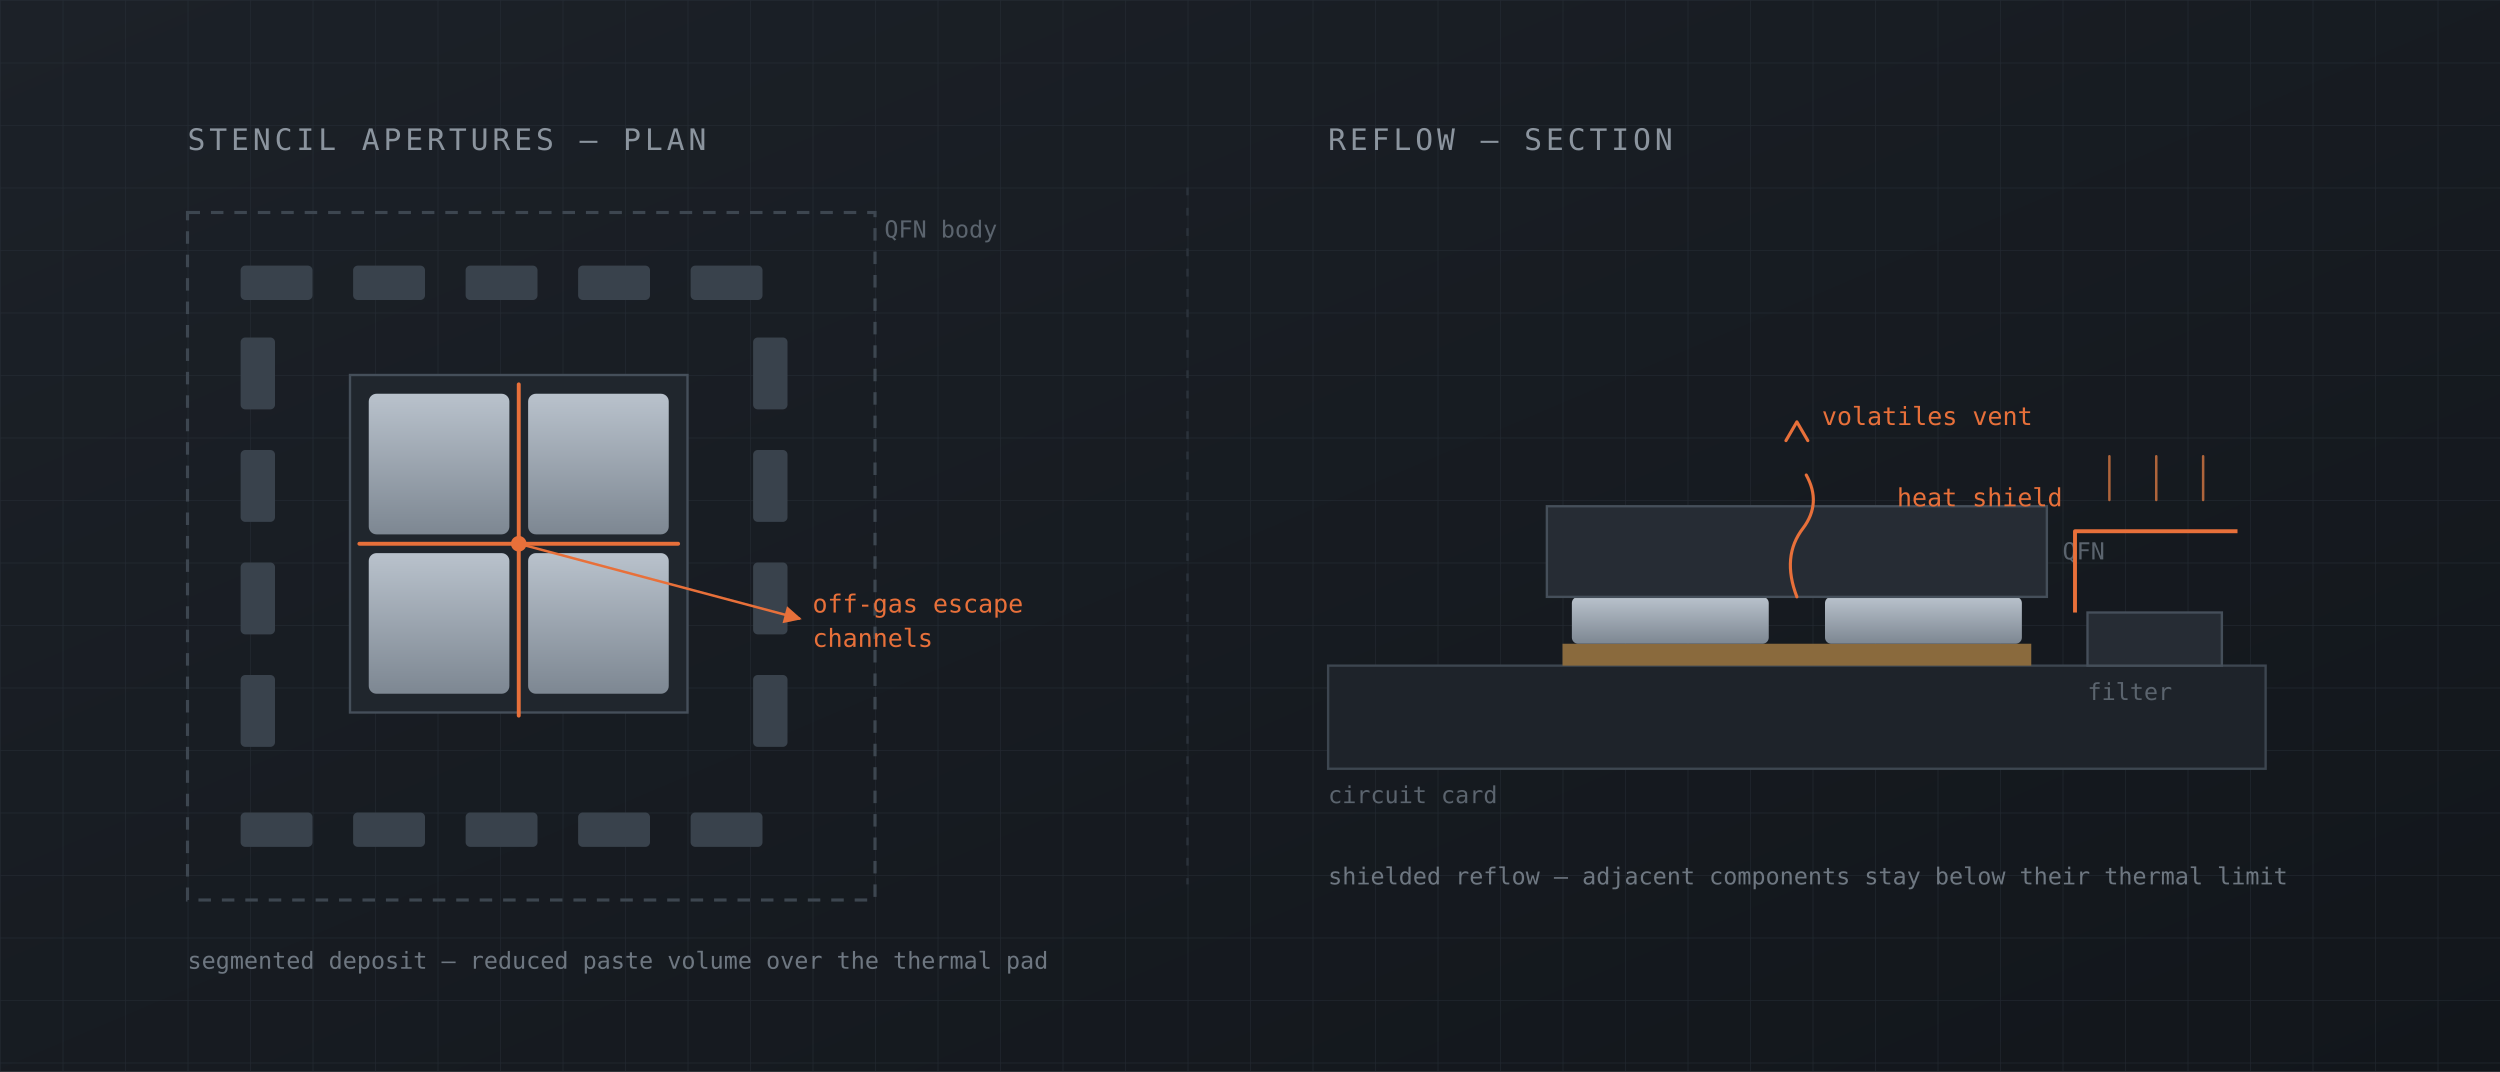
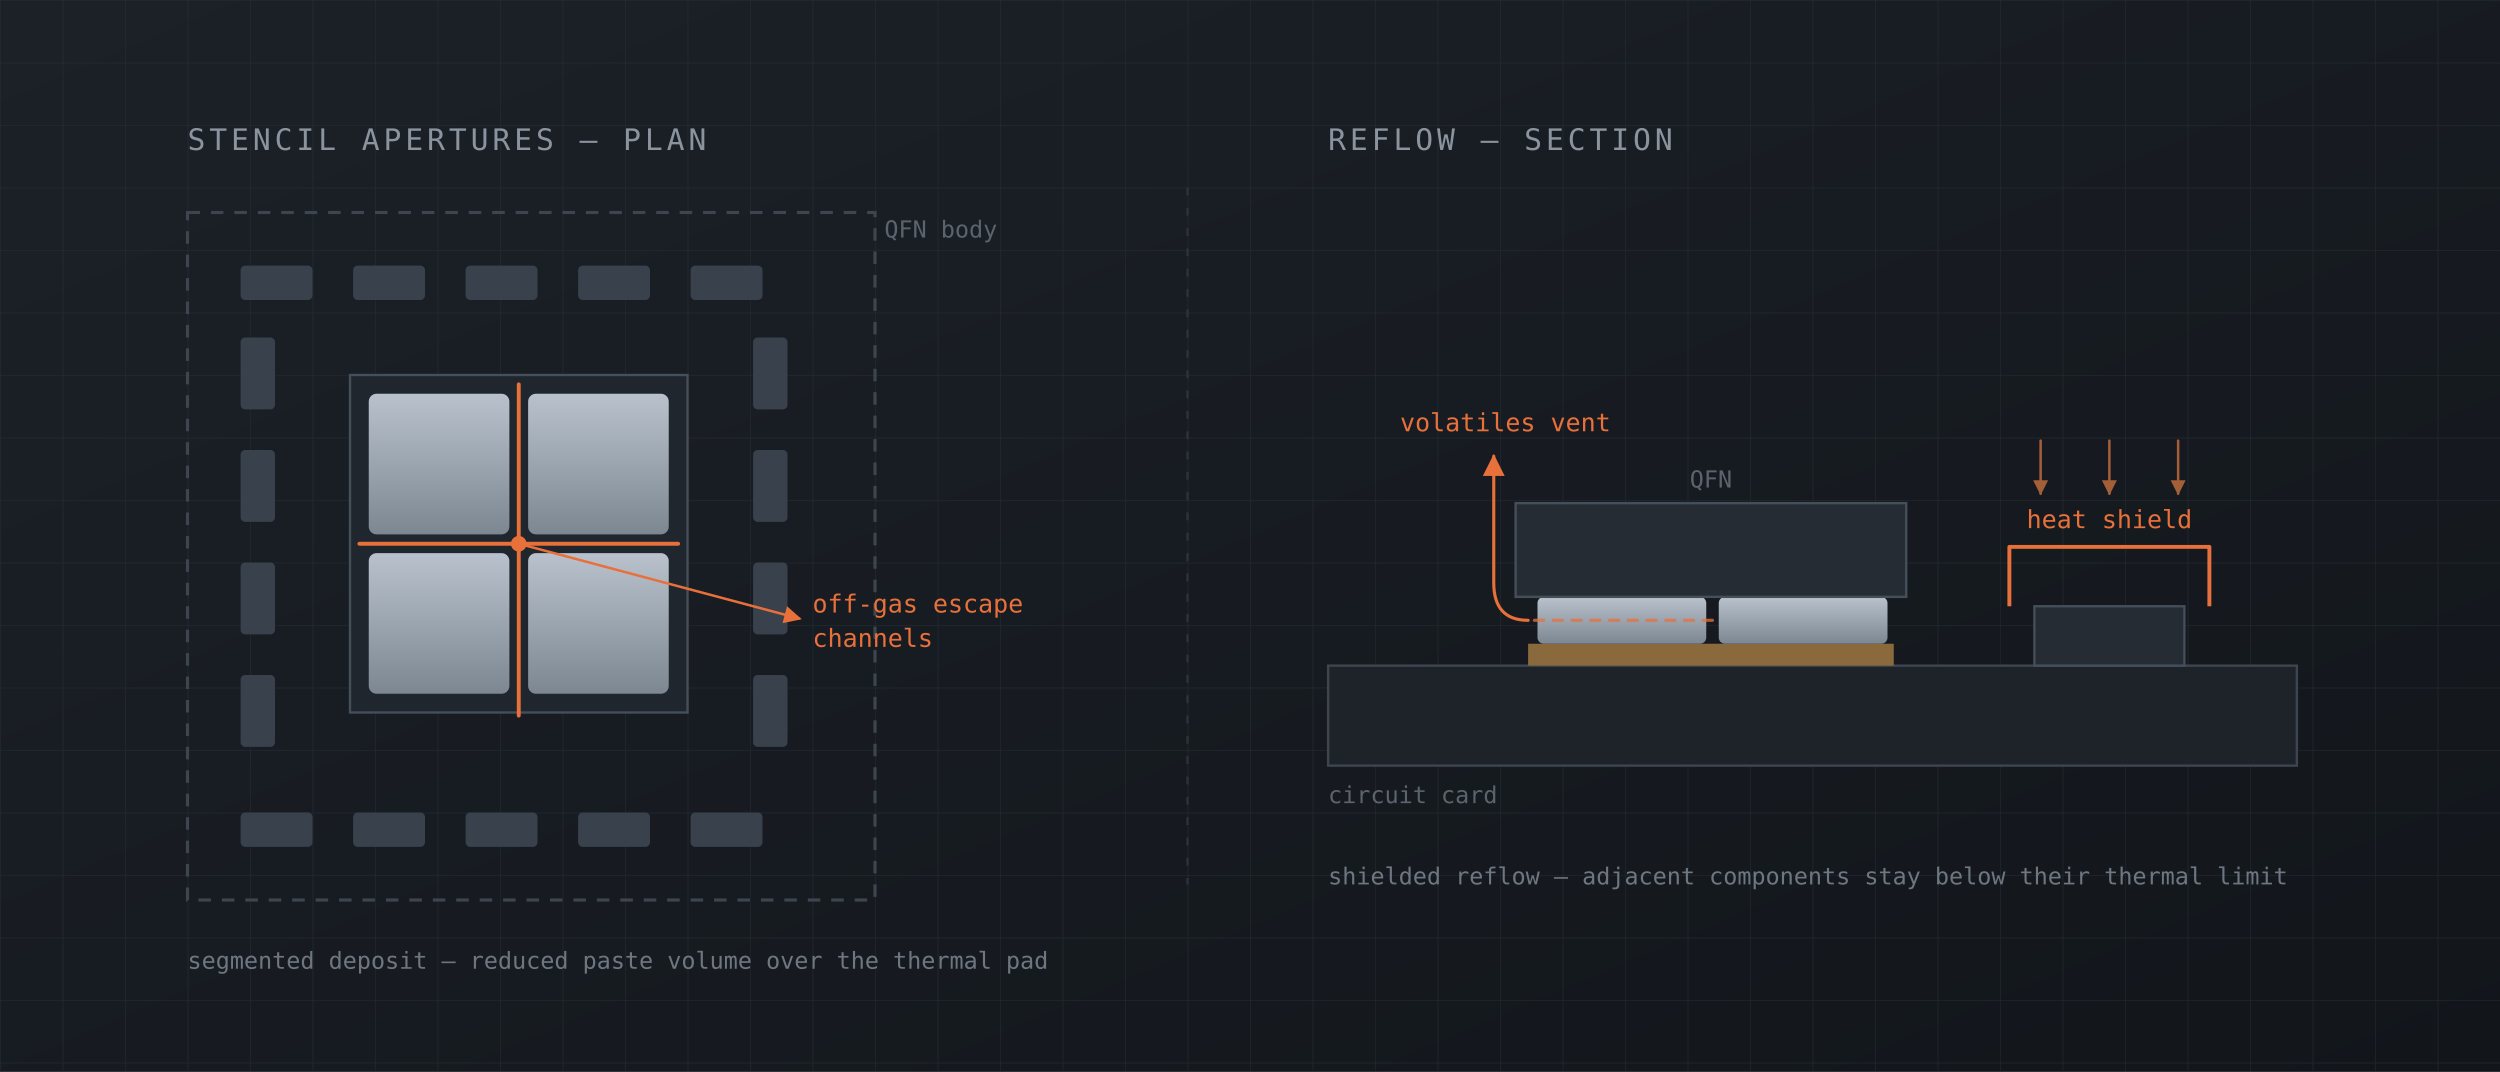
<svg xmlns="http://www.w3.org/2000/svg" viewBox="0 0 1600 686" width="1600" height="686" role="img" aria-label="Technical illustration: segmented stencil apertures over a QFN thermal pad, and a reflow cross-section showing an off-gas escape path">
  <defs>
    <linearGradient id="bg" x1="0" y1="0" x2="1" y2="1">
      <stop offset="0" stop-color="#1c2128" />
      <stop offset="1" stop-color="#12161b" />
    </linearGradient>
    <pattern id="grid" width="40" height="40" patternUnits="userSpaceOnUse">
      <path d="M40 0H0V40" fill="none" stroke="#2b323b" stroke-width="1" />
    </pattern>
    <linearGradient id="paste" x1="0" y1="0" x2="0" y2="1">
      <stop offset="0" stop-color="#b9c2cc" />
      <stop offset="1" stop-color="#7d8792" />
    </linearGradient>
  </defs>
  <rect width="1600" height="686" fill="url(#bg)" />
  <rect width="1600" height="686" fill="url(#grid)" opacity="0.55" />
  <g transform="translate(120 96)">
    <text x="0" y="0" fill="#8b949e" font-family="ui-monospace,SFMono-Regular,Menlo,monospace" font-size="19" letter-spacing="2.5">STENCIL APERTURES — PLAN</text>
    <rect x="0" y="40" width="440" height="440" fill="none" stroke="#3d4650" stroke-width="2" stroke-dasharray="8 7" />
    <text x="446" y="56" fill="#5b646e" font-family="ui-monospace,monospace" font-size="15">QFN body</text>
    <g fill="#39424c">
      <rect x="34" y="74" width="46" height="22" rx="3" />
      <rect x="106" y="74" width="46" height="22" rx="3" />
      <rect x="178" y="74" width="46" height="22" rx="3" />
      <rect x="250" y="74" width="46" height="22" rx="3" />
      <rect x="322" y="74" width="46" height="22" rx="3" />
      <rect x="34" y="424" width="46" height="22" rx="3" />
      <rect x="106" y="424" width="46" height="22" rx="3" />
      <rect x="178" y="424" width="46" height="22" rx="3" />
      <rect x="250" y="424" width="46" height="22" rx="3" />
      <rect x="322" y="424" width="46" height="22" rx="3" />
      <rect x="34" y="120" width="22" height="46" rx="3" />
      <rect x="34" y="192" width="22" height="46" rx="3" />
      <rect x="34" y="264" width="22" height="46" rx="3" />
      <rect x="34" y="336" width="22" height="46" rx="3" />
      <rect x="362" y="120" width="22" height="46" rx="3" />
      <rect x="362" y="192" width="22" height="46" rx="3" />
      <rect x="362" y="264" width="22" height="46" rx="3" />
      <rect x="362" y="336" width="22" height="46" rx="3" />
    </g>
    <rect x="104" y="144" width="216" height="216" fill="#20262d" stroke="#454f5a" stroke-width="1.5" />
    <g fill="url(#paste)">
      <rect x="116" y="156" width="90" height="90" rx="5" />
      <rect x="218" y="156" width="90" height="90" rx="5" />
      <rect x="116" y="258" width="90" height="90" rx="5" />
      <rect x="218" y="258" width="90" height="90" rx="5" />
    </g>
    <g stroke="#e8703a" stroke-width="2.5" stroke-linecap="round">
      <path d="M212 150 v212" />
      <path d="M110 252 h204" />
    </g>
    <g stroke="#e8703a" stroke-width="1.6" fill="none" marker-end="url(#ah)">
      <path d="M212 252 L392 300" />
    </g>
    <circle cx="212" cy="252" r="5" fill="#e8703a" />
    <text x="400" y="296" fill="#e8703a" font-family="ui-monospace,monospace" font-size="16">off-gas escape</text>
    <text x="400" y="318" fill="#e8703a" font-family="ui-monospace,monospace" font-size="16">channels</text>
    <text x="0" y="524" fill="#6e7781" font-family="ui-monospace,monospace" font-size="15">segmented deposit — reduced paste volume over the thermal pad</text>
  </g>
  <path d="M760 120 V566" stroke="#2b323b" stroke-width="1.5" stroke-dasharray="5 8" />
  <g transform="translate(850 96)">
    <text x="0" y="0" fill="#8b949e" font-family="ui-monospace,SFMono-Regular,Menlo,monospace" font-size="19" letter-spacing="2.5">REFLOW — SECTION</text>
-     <rect x="0" y="330" width="600" height="66" fill="#1e232a" stroke="#3d4650" stroke-width="1.5" />
+     <rect x="0" y="330" width="620" height="64" fill="#1e232a" stroke="#3d4650" stroke-width="1.5" />
    <text x="0" y="418" fill="#5b646e" font-family="ui-monospace,monospace" font-size="15">circuit card</text>
-     <rect x="150" y="316" width="300" height="14" fill="#8a6a3d" />
+     <rect x="128" y="316" width="234" height="14" fill="#8a6a3d" />
    <g fill="url(#paste)">
-       <rect x="156" y="286" width="126" height="30" rx="4" />
-       <rect x="318" y="286" width="126" height="30" rx="4" />
+       <rect x="134" y="286" width="108" height="30" rx="4" />
+       <rect x="250" y="286" width="108" height="30" rx="4" />
    </g>
-     <rect x="140" y="228" width="320" height="58" fill="#262c34" stroke="#454f5a" stroke-width="1.5" />
-     <text x="470" y="262" fill="#5b646e" font-family="ui-monospace,monospace" font-size="15">QFN</text>
-     <g stroke="#e8703a" stroke-width="2" fill="none" stroke-linecap="round">
-       <path d="M300 286 q-10 -26 4 -44 q12 -16 2 -34" />
-       <path d="M300 174 l-7 12 M300 174 l7 12" />
+     <rect x="120" y="226" width="250" height="60" fill="#262c34" stroke="#454f5a" stroke-width="1.5" />
+     <text x="245" y="216" fill="#5b646e" font-family="ui-monospace,monospace" font-size="15" text-anchor="middle">QFN</text>
+     <g stroke="#e8703a" fill="none" stroke-linecap="round">
+       <path d="M246 301 H128" stroke-width="2" stroke-dasharray="6 6" opacity="0.75" />
+       <path d="M128 301 q-22 0 -22 -24 V196" stroke-width="2" marker-end="url(#ah)" />
    </g>
-     <text x="316" y="176" fill="#e8703a" font-family="ui-monospace,monospace" font-size="16">volatiles vent</text>
-     <rect x="486" y="296" width="86" height="34" fill="#262c34" stroke="#454f5a" stroke-width="1.5" />
-     <text x="486" y="352" fill="#5b646e" font-family="ui-monospace,monospace" font-size="15">filter</text>
-     <path d="M478 296 v-52 h104" fill="none" stroke="#e8703a" stroke-width="2.5" stroke-linejoin="round" />
-     <text x="470" y="228" fill="#e8703a" font-family="ui-monospace,monospace" font-size="16" text-anchor="end">heat shield</text>
-     <g stroke="#c9713f" stroke-width="1.6" stroke-linecap="round" opacity="0.85">
-       <path d="M500 196 v28" />
-       <path d="M530 196 v28" />
-       <path d="M560 196 v28" />
+     <text x="46" y="180" fill="#e8703a" font-family="ui-monospace,monospace" font-size="16">volatiles vent</text>
+     <rect x="452" y="292" width="96" height="38" fill="#262c34" stroke="#454f5a" stroke-width="1.5" />
+     <path d="M436 292 V254 H564 V292" fill="none" stroke="#e8703a" stroke-width="2.5" stroke-linejoin="round" />
+     <text x="500" y="242" fill="#e8703a" font-family="ui-monospace,monospace" font-size="16" text-anchor="middle">heat shield</text>
+     <g stroke="#c9713f" stroke-width="1.6" stroke-linecap="round" opacity="0.8" marker-end="url(#ah-heat)">
+       <path d="M456 186 v34" />
+       <path d="M500 186 v34" />
+       <path d="M544 186 v34" />
    </g>
    <text x="0" y="470" fill="#6e7781" font-family="ui-monospace,monospace" font-size="15">shielded reflow — adjacent components stay below their thermal limit</text>
  </g>
  <defs>
    <marker id="ah" viewBox="0 0 10 10" refX="9" refY="5" markerWidth="7" markerHeight="7" orient="auto-start-reverse">
      <path d="M0 0 L10 5 L0 10 z" fill="#e8703a" />
    </marker>
+     <marker id="ah-heat" viewBox="0 0 10 10" refX="9" refY="5" markerWidth="6" markerHeight="6" orient="auto-start-reverse">
+       <path d="M0 0 L10 5 L0 10 z" fill="#c9713f" />
+     </marker>
  </defs>
</svg>
